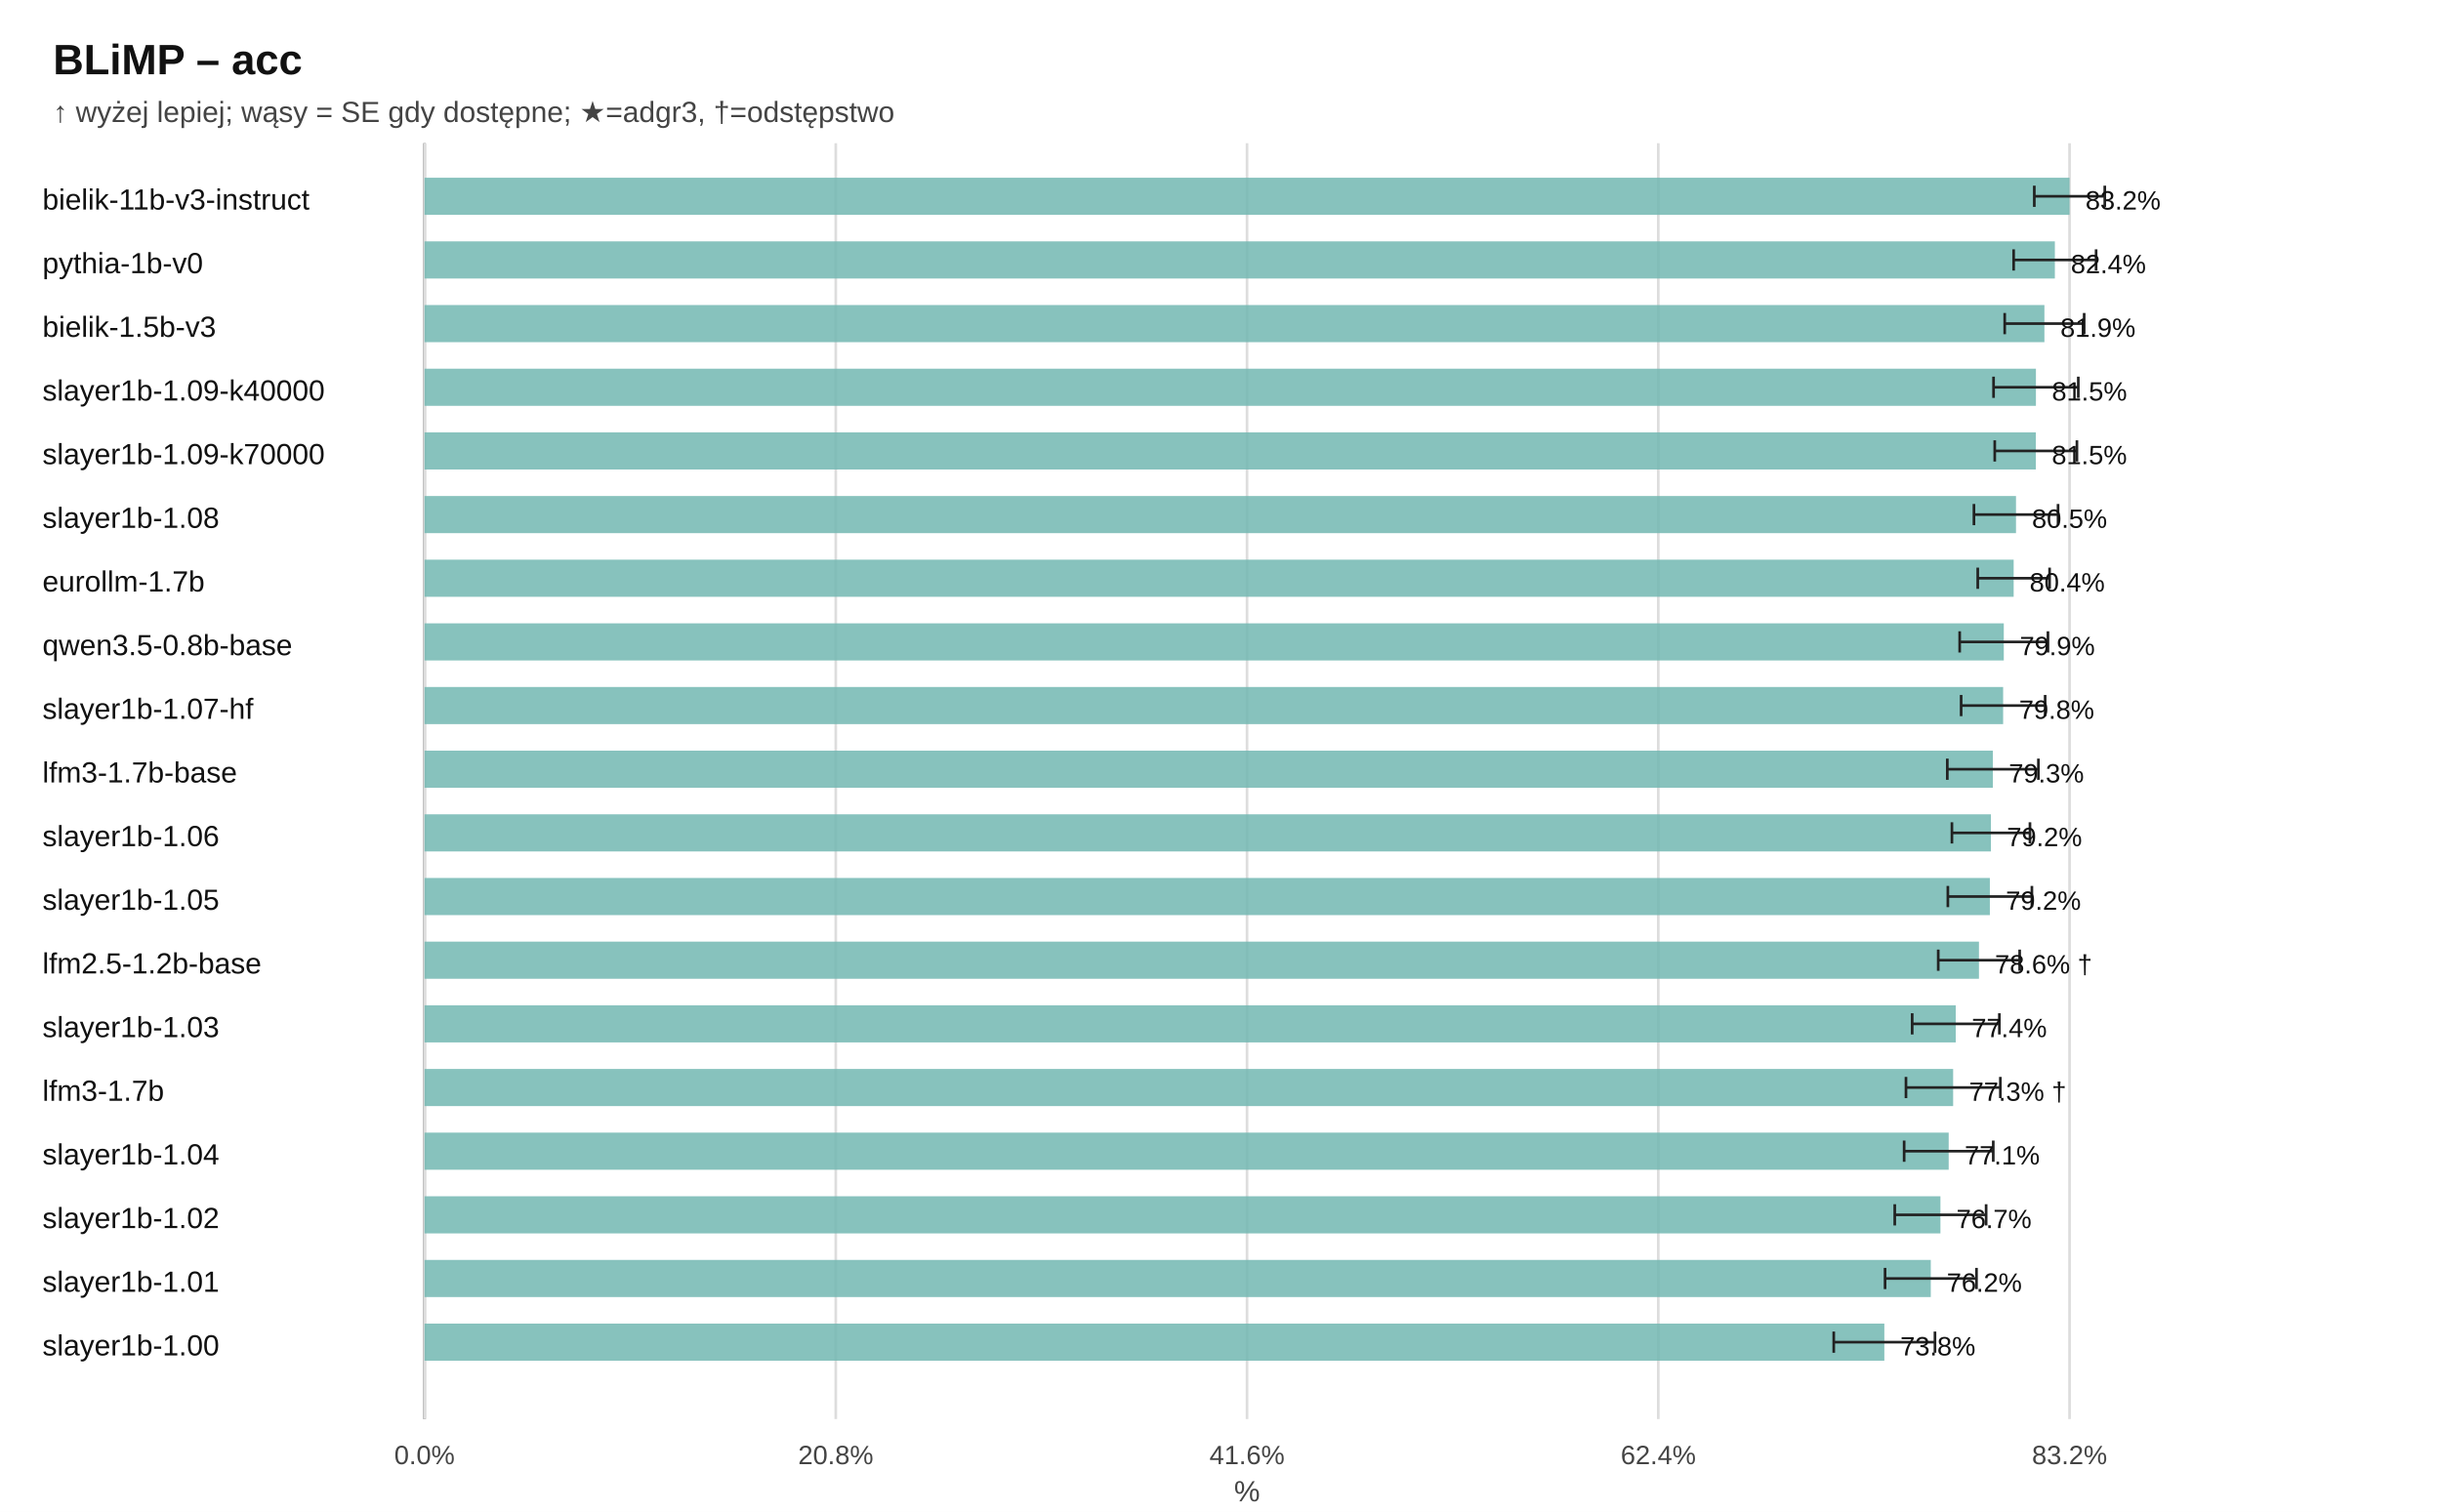
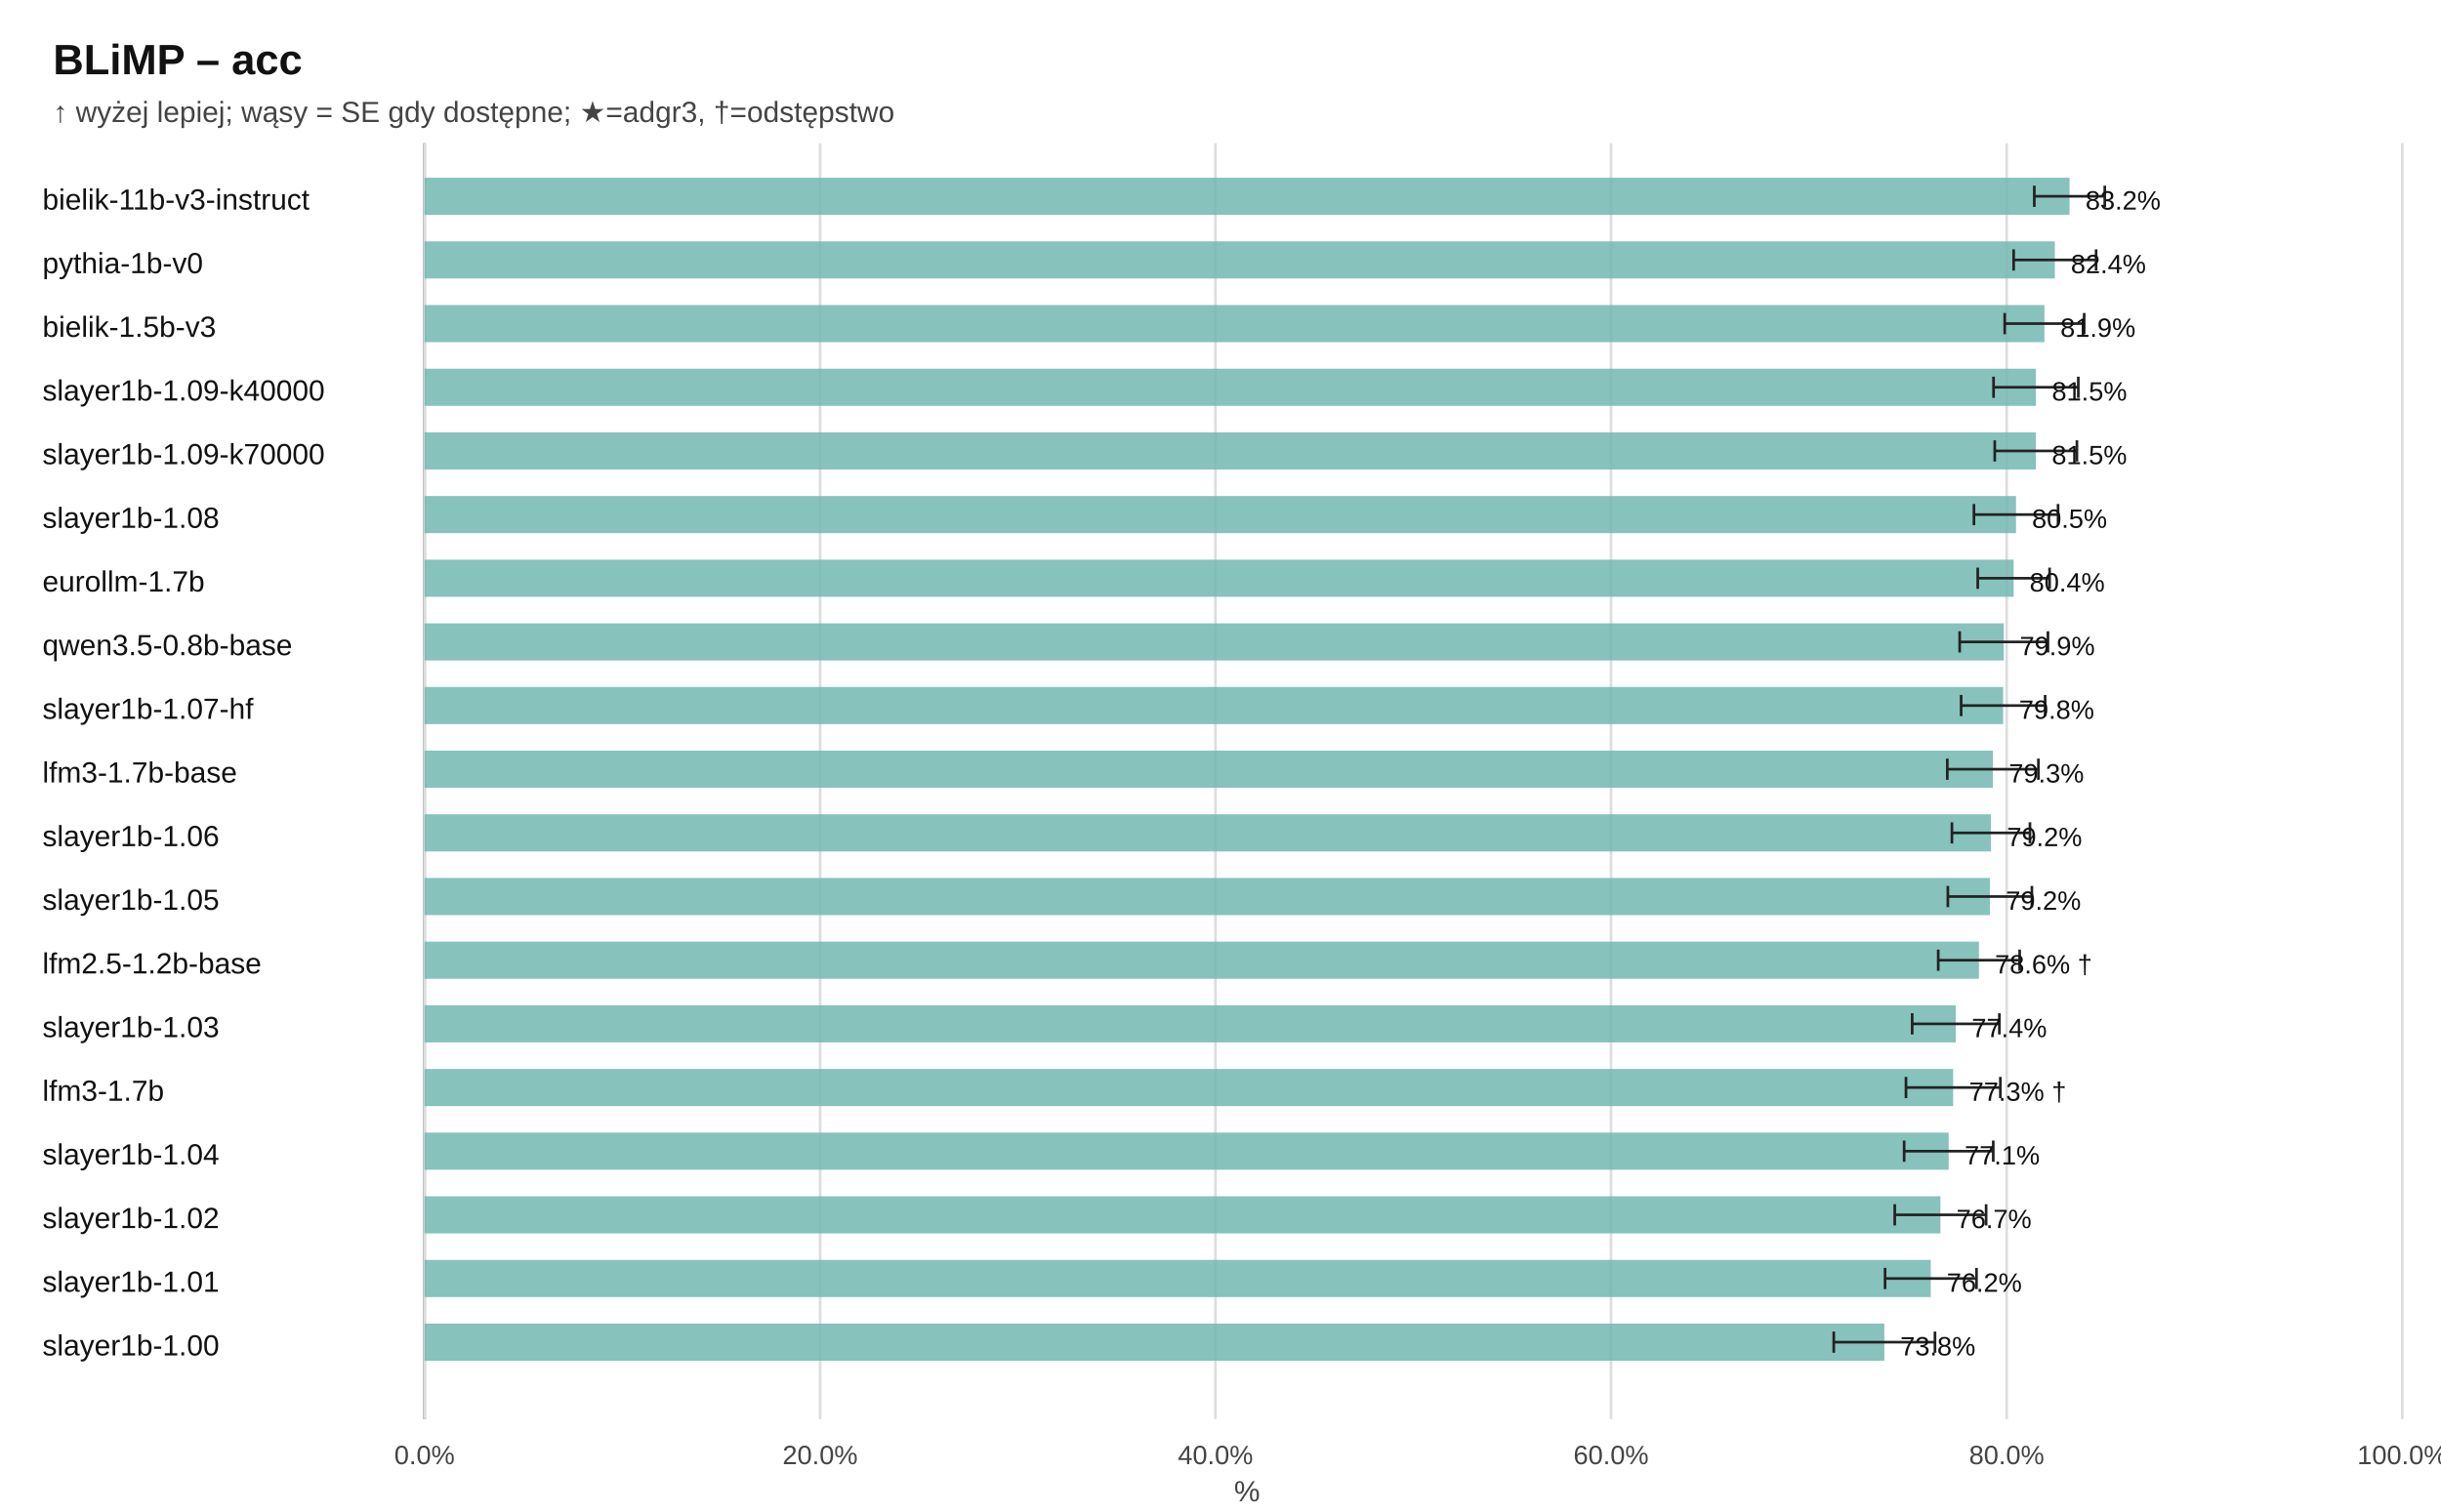
<svg xmlns="http://www.w3.org/2000/svg" width="920" height="570" viewBox="0 0 920 570" font-family="Arial, sans-serif">
  <rect width="100%" height="100%" fill="white" />
  <text x="20" y="28" font-size="16" font-weight="bold" fill="#111">BLiMP – acc</text>
  <text x="20" y="46" font-size="11" fill="#444">↑ wyżej lepiej; wąsy = SE gdy dostępne; ★=adgr3, †=odstępstwo</text>
  <line x1="160" y1="54" x2="160" y2="535" stroke="#555" />
  <line x1="160.0" y1="54" x2="160.0" y2="535" stroke="#ddd" />
  <text x="160.0" y="552" font-size="10" text-anchor="middle" fill="#444">0.0%</text>
-   <line x1="315.0" y1="54" x2="315.0" y2="535" stroke="#ddd" />
-   <text x="315.0" y="552" font-size="10" text-anchor="middle" fill="#444">20.8%</text>
-   <line x1="470.0" y1="54" x2="470.0" y2="535" stroke="#ddd" />
-   <text x="470.0" y="552" font-size="10" text-anchor="middle" fill="#444">41.6%</text>
-   <line x1="625.0" y1="54" x2="625.0" y2="535" stroke="#ddd" />
-   <text x="625.0" y="552" font-size="10" text-anchor="middle" fill="#444">62.4%</text>
-   <line x1="780.0" y1="54" x2="780.0" y2="535" stroke="#ddd" />
-   <text x="780.0" y="552" font-size="10" text-anchor="middle" fill="#444">83.2%</text>
+   <line x1="309.1" y1="54" x2="309.1" y2="535" stroke="#ddd" />
+   <text x="309.1" y="552" font-size="10" text-anchor="middle" fill="#444">20.0%</text>
+   <line x1="458.1" y1="54" x2="458.1" y2="535" stroke="#ddd" />
+   <text x="458.1" y="552" font-size="10" text-anchor="middle" fill="#444">40.0%</text>
+   <line x1="607.2" y1="54" x2="607.2" y2="535" stroke="#ddd" />
+   <text x="607.2" y="552" font-size="10" text-anchor="middle" fill="#444">60.0%</text>
+   <line x1="756.3" y1="54" x2="756.3" y2="535" stroke="#ddd" />
+   <text x="756.3" y="552" font-size="10" text-anchor="middle" fill="#444">80.0%</text>
+   <line x1="905.4" y1="54" x2="905.4" y2="535" stroke="#ddd" />
+   <text x="905.4" y="552" font-size="10" text-anchor="middle" fill="#444">100.0%</text>
  <text x="470.0" y="566" font-size="11" text-anchor="middle" fill="#444">%</text>
  <text x="16" y="79" font-size="11" fill="#111">bielik-11b-v3-instruct</text>
  <rect x="160" y="67" width="620.00" height="14" fill="#72b7b2" opacity="0.85" />
  <line x1="766.72" y1="74" x2="793.28" y2="74" stroke="#222" />
  <line x1="766.72" y1="70" x2="766.72" y2="78" stroke="#222" />
  <line x1="793.28" y1="70" x2="793.28" y2="78" stroke="#222" />
  <text x="786.00" y="79" font-size="10" fill="#111">83.2%</text>
  <text x="16" y="103" font-size="11" fill="#111">pythia-1b-v0</text>
  <rect x="160" y="91" width="614.47" height="14" fill="#72b7b2" opacity="0.85" />
  <line x1="758.93" y1="98" x2="790.01" y2="98" stroke="#222" />
  <line x1="758.93" y1="94" x2="758.93" y2="102" stroke="#222" />
  <line x1="790.01" y1="94" x2="790.01" y2="102" stroke="#222" />
  <text x="780.47" y="103" font-size="10" fill="#111">82.4%</text>
  <text x="16" y="127" font-size="11" fill="#111">bielik-1.5b-v3</text>
  <rect x="160" y="115" width="610.53" height="14" fill="#72b7b2" opacity="0.85" />
  <line x1="755.56" y1="122" x2="785.51" y2="122" stroke="#222" />
  <line x1="755.56" y1="118" x2="755.56" y2="126" stroke="#222" />
  <line x1="785.51" y1="118" x2="785.51" y2="126" stroke="#222" />
  <text x="776.53" y="127" font-size="10" fill="#111">81.9%</text>
  <text x="16" y="151" font-size="11" fill="#111">slayer1b-1.09-k40000</text>
  <rect x="160" y="139" width="607.33" height="14" fill="#72b7b2" opacity="0.85" />
  <line x1="751.36" y1="146" x2="783.30" y2="146" stroke="#222" />
  <line x1="751.36" y1="142" x2="751.36" y2="150" stroke="#222" />
  <line x1="783.30" y1="142" x2="783.30" y2="150" stroke="#222" />
  <text x="773.33" y="151" font-size="10" fill="#111">81.5%</text>
  <text x="16" y="175" font-size="11" fill="#111">slayer1b-1.09-k70000</text>
  <rect x="160" y="163" width="607.30" height="14" fill="#72b7b2" opacity="0.85" />
  <line x1="751.81" y1="170" x2="782.78" y2="170" stroke="#222" />
  <line x1="751.81" y1="166" x2="751.81" y2="174" stroke="#222" />
  <line x1="782.78" y1="166" x2="782.78" y2="174" stroke="#222" />
  <text x="773.30" y="175" font-size="10" fill="#111">81.5%</text>
  <text x="16" y="199" font-size="11" fill="#111">slayer1b-1.08</text>
  <rect x="160" y="187" width="599.82" height="14" fill="#72b7b2" opacity="0.85" />
  <line x1="743.97" y1="194" x2="775.67" y2="194" stroke="#222" />
  <line x1="743.97" y1="190" x2="743.97" y2="198" stroke="#222" />
  <line x1="775.67" y1="190" x2="775.67" y2="198" stroke="#222" />
  <text x="765.82" y="199" font-size="10" fill="#111">80.5%</text>
  <text x="16" y="223" font-size="11" fill="#111">eurollm-1.7b</text>
  <rect x="160" y="211" width="598.94" height="14" fill="#72b7b2" opacity="0.85" />
  <line x1="745.40" y1="218" x2="772.48" y2="218" stroke="#222" />
  <line x1="745.40" y1="214" x2="745.40" y2="222" stroke="#222" />
  <line x1="772.48" y1="214" x2="772.48" y2="222" stroke="#222" />
  <text x="764.94" y="223" font-size="10" fill="#111">80.4%</text>
  <text x="16" y="247" font-size="11" fill="#111">qwen3.5-0.8b-base</text>
  <rect x="160" y="235" width="595.22" height="14" fill="#72b7b2" opacity="0.85" />
  <line x1="738.59" y1="242" x2="771.86" y2="242" stroke="#222" />
  <line x1="738.59" y1="238" x2="738.59" y2="246" stroke="#222" />
  <line x1="771.86" y1="238" x2="771.86" y2="246" stroke="#222" />
  <text x="761.22" y="247" font-size="10" fill="#111">79.9%</text>
  <text x="16" y="271" font-size="11" fill="#111">slayer1b-1.07-hf</text>
  <rect x="160" y="259" width="594.97" height="14" fill="#72b7b2" opacity="0.85" />
  <line x1="739.14" y1="266" x2="770.80" y2="266" stroke="#222" />
  <line x1="739.14" y1="262" x2="739.14" y2="270" stroke="#222" />
  <line x1="770.80" y1="262" x2="770.80" y2="270" stroke="#222" />
  <text x="760.97" y="271" font-size="10" fill="#111">79.8%</text>
  <text x="16" y="295" font-size="11" fill="#111">lfm3-1.7b-base</text>
  <rect x="160" y="283" width="591.10" height="14" fill="#72b7b2" opacity="0.85" />
  <line x1="733.93" y1="290" x2="768.26" y2="290" stroke="#222" />
  <line x1="733.93" y1="286" x2="733.93" y2="294" stroke="#222" />
  <line x1="768.26" y1="286" x2="768.26" y2="294" stroke="#222" />
  <text x="757.10" y="295" font-size="10" fill="#111">79.3%</text>
  <text x="16" y="319" font-size="11" fill="#111">slayer1b-1.06</text>
  <rect x="160" y="307" width="590.37" height="14" fill="#72b7b2" opacity="0.85" />
  <line x1="735.67" y1="314" x2="765.08" y2="314" stroke="#222" />
  <line x1="735.67" y1="310" x2="735.67" y2="318" stroke="#222" />
  <line x1="765.08" y1="310" x2="765.08" y2="318" stroke="#222" />
  <text x="756.37" y="319" font-size="10" fill="#111">79.2%</text>
  <text x="16" y="343" font-size="11" fill="#111">slayer1b-1.05</text>
  <rect x="160" y="331" width="589.97" height="14" fill="#72b7b2" opacity="0.85" />
  <line x1="734.14" y1="338" x2="765.81" y2="338" stroke="#222" />
  <line x1="734.14" y1="334" x2="734.14" y2="342" stroke="#222" />
  <line x1="765.81" y1="334" x2="765.81" y2="342" stroke="#222" />
  <text x="755.97" y="343" font-size="10" fill="#111">79.2%</text>
  <text x="16" y="367" font-size="11" fill="#111">lfm2.5-1.2b-base</text>
  <rect x="160" y="355" width="585.86" height="14" fill="#72b7b2" opacity="0.85" />
  <line x1="730.51" y1="362" x2="761.20" y2="362" stroke="#222" />
  <line x1="730.51" y1="358" x2="730.51" y2="366" stroke="#222" />
  <line x1="761.20" y1="358" x2="761.20" y2="366" stroke="#222" />
  <text x="751.86" y="367" font-size="10" fill="#111">78.6% †</text>
  <text x="16" y="391" font-size="11" fill="#111">slayer1b-1.03</text>
  <rect x="160" y="379" width="577.12" height="14" fill="#72b7b2" opacity="0.85" />
  <line x1="720.69" y1="386" x2="753.55" y2="386" stroke="#222" />
  <line x1="720.69" y1="382" x2="720.69" y2="390" stroke="#222" />
  <line x1="753.55" y1="382" x2="753.55" y2="390" stroke="#222" />
  <text x="743.12" y="391" font-size="10" fill="#111">77.4%</text>
  <text x="16" y="415" font-size="11" fill="#111">lfm3-1.7b</text>
  <rect x="160" y="403" width="576.13" height="14" fill="#72b7b2" opacity="0.85" />
  <line x1="718.35" y1="410" x2="753.92" y2="410" stroke="#222" />
  <line x1="718.35" y1="406" x2="718.35" y2="414" stroke="#222" />
  <line x1="753.92" y1="406" x2="753.92" y2="414" stroke="#222" />
  <text x="742.13" y="415" font-size="10" fill="#111">77.3% †</text>
  <text x="16" y="439" font-size="11" fill="#111">slayer1b-1.04</text>
  <rect x="160" y="427" width="574.45" height="14" fill="#72b7b2" opacity="0.85" />
  <line x1="717.66" y1="434" x2="751.25" y2="434" stroke="#222" />
  <line x1="717.66" y1="430" x2="717.66" y2="438" stroke="#222" />
  <line x1="751.25" y1="430" x2="751.25" y2="438" stroke="#222" />
  <text x="740.45" y="439" font-size="10" fill="#111">77.1%</text>
  <text x="16" y="463" font-size="11" fill="#111">slayer1b-1.02</text>
  <rect x="160" y="451" width="571.34" height="14" fill="#72b7b2" opacity="0.85" />
  <line x1="714.12" y1="458" x2="748.56" y2="458" stroke="#222" />
  <line x1="714.12" y1="454" x2="714.12" y2="462" stroke="#222" />
  <line x1="748.56" y1="454" x2="748.56" y2="462" stroke="#222" />
  <text x="737.34" y="463" font-size="10" fill="#111">76.7%</text>
  <text x="16" y="487" font-size="11" fill="#111">slayer1b-1.01</text>
  <rect x="160" y="475" width="567.70" height="14" fill="#72b7b2" opacity="0.85" />
  <line x1="710.47" y1="482" x2="744.93" y2="482" stroke="#222" />
  <line x1="710.47" y1="478" x2="710.47" y2="486" stroke="#222" />
  <line x1="744.93" y1="478" x2="744.93" y2="486" stroke="#222" />
  <text x="733.70" y="487" font-size="10" fill="#111">76.2%</text>
  <text x="16" y="511" font-size="11" fill="#111">slayer1b-1.00</text>
  <rect x="160" y="499" width="550.20" height="14" fill="#72b7b2" opacity="0.85" />
  <line x1="691.13" y1="506" x2="729.28" y2="506" stroke="#222" />
  <line x1="691.13" y1="502" x2="691.13" y2="510" stroke="#222" />
  <line x1="729.28" y1="502" x2="729.28" y2="510" stroke="#222" />
  <text x="716.20" y="511" font-size="10" fill="#111">73.8%</text>
</svg>
